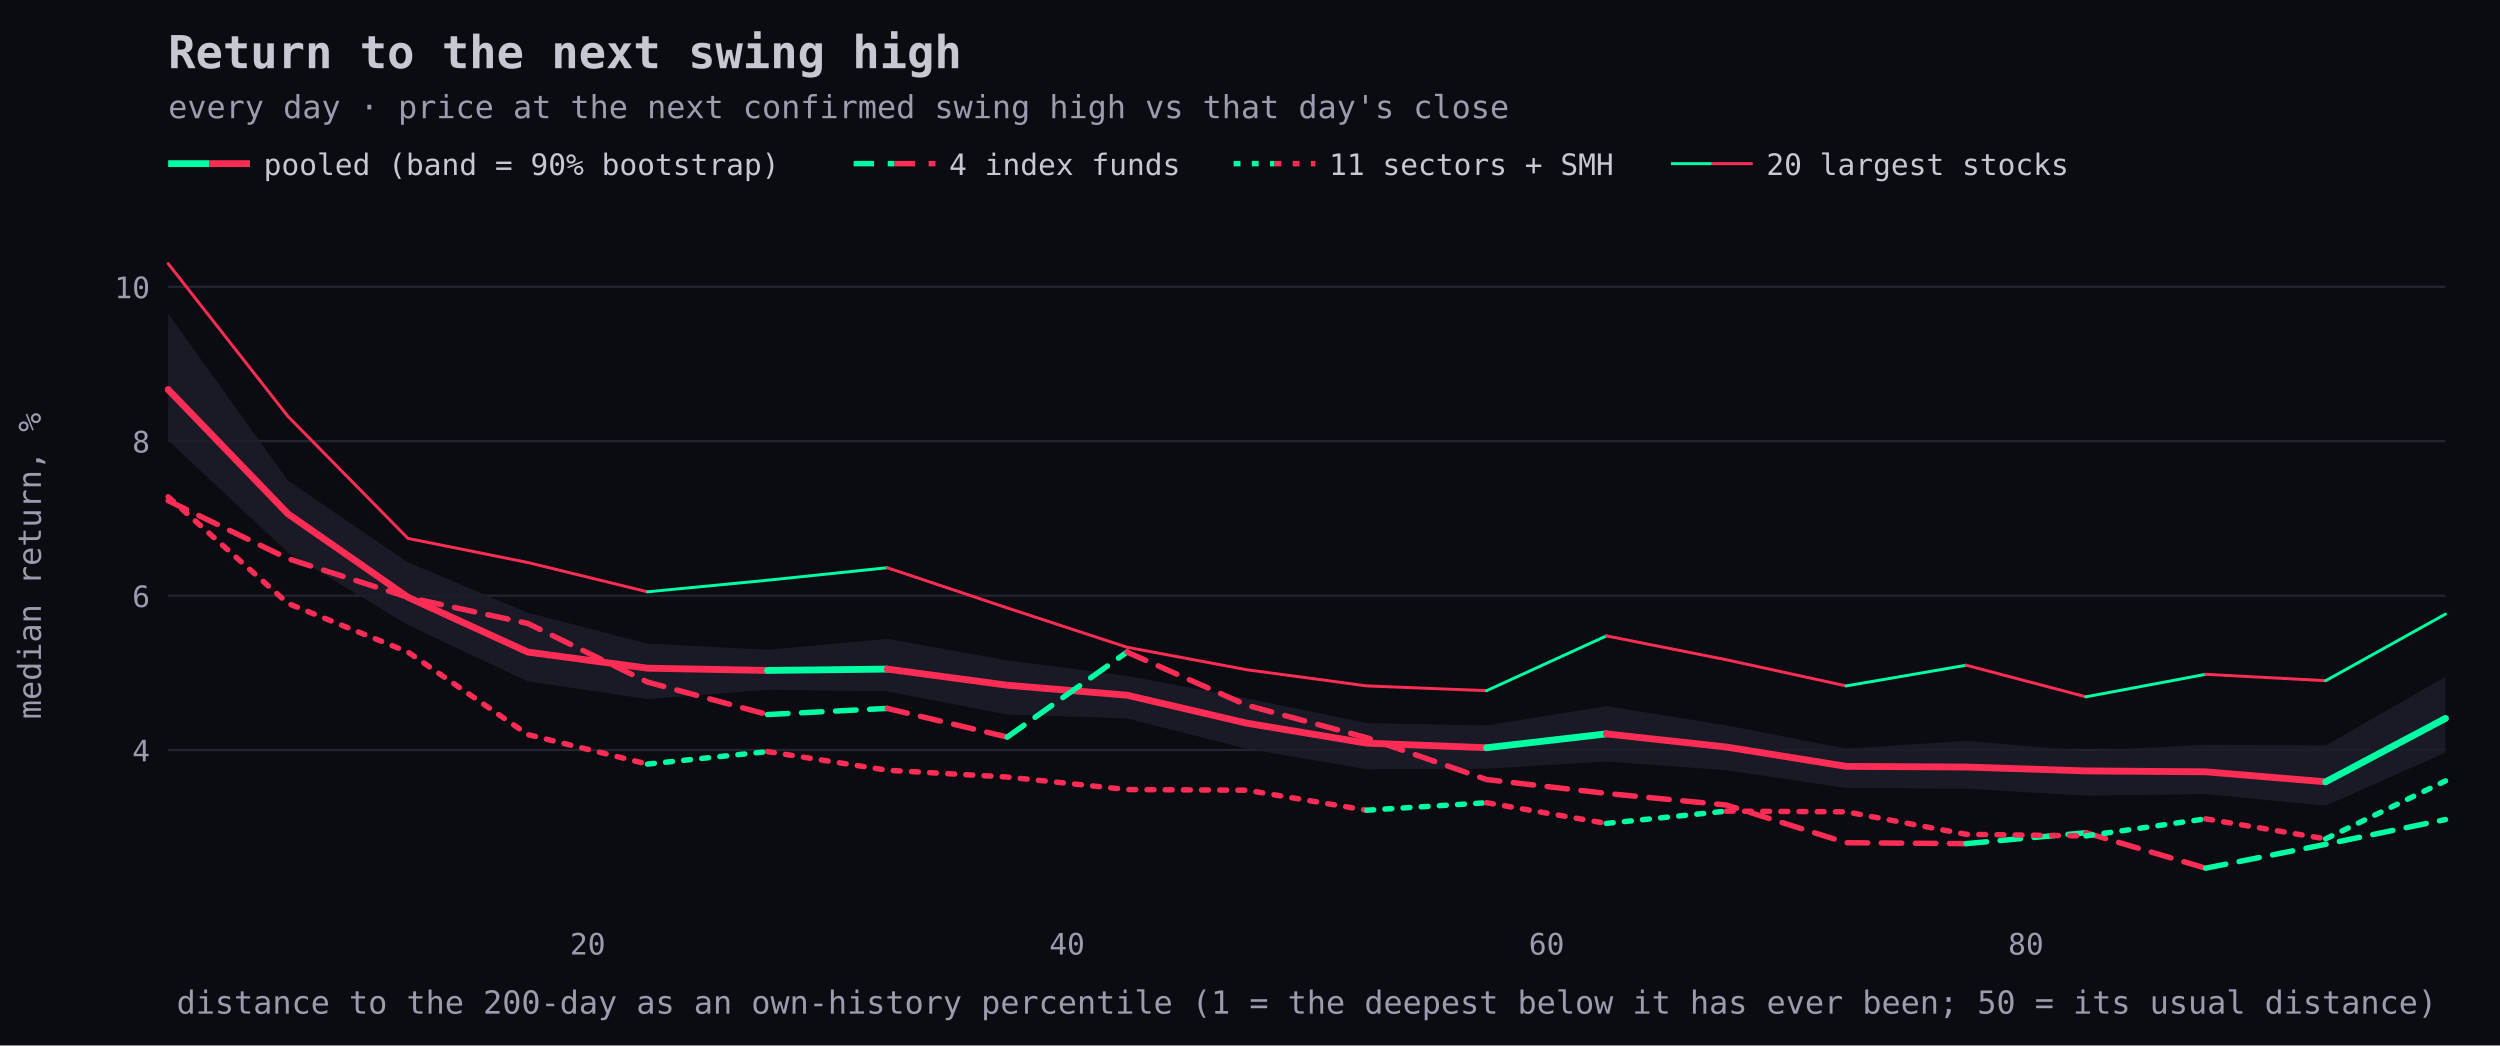
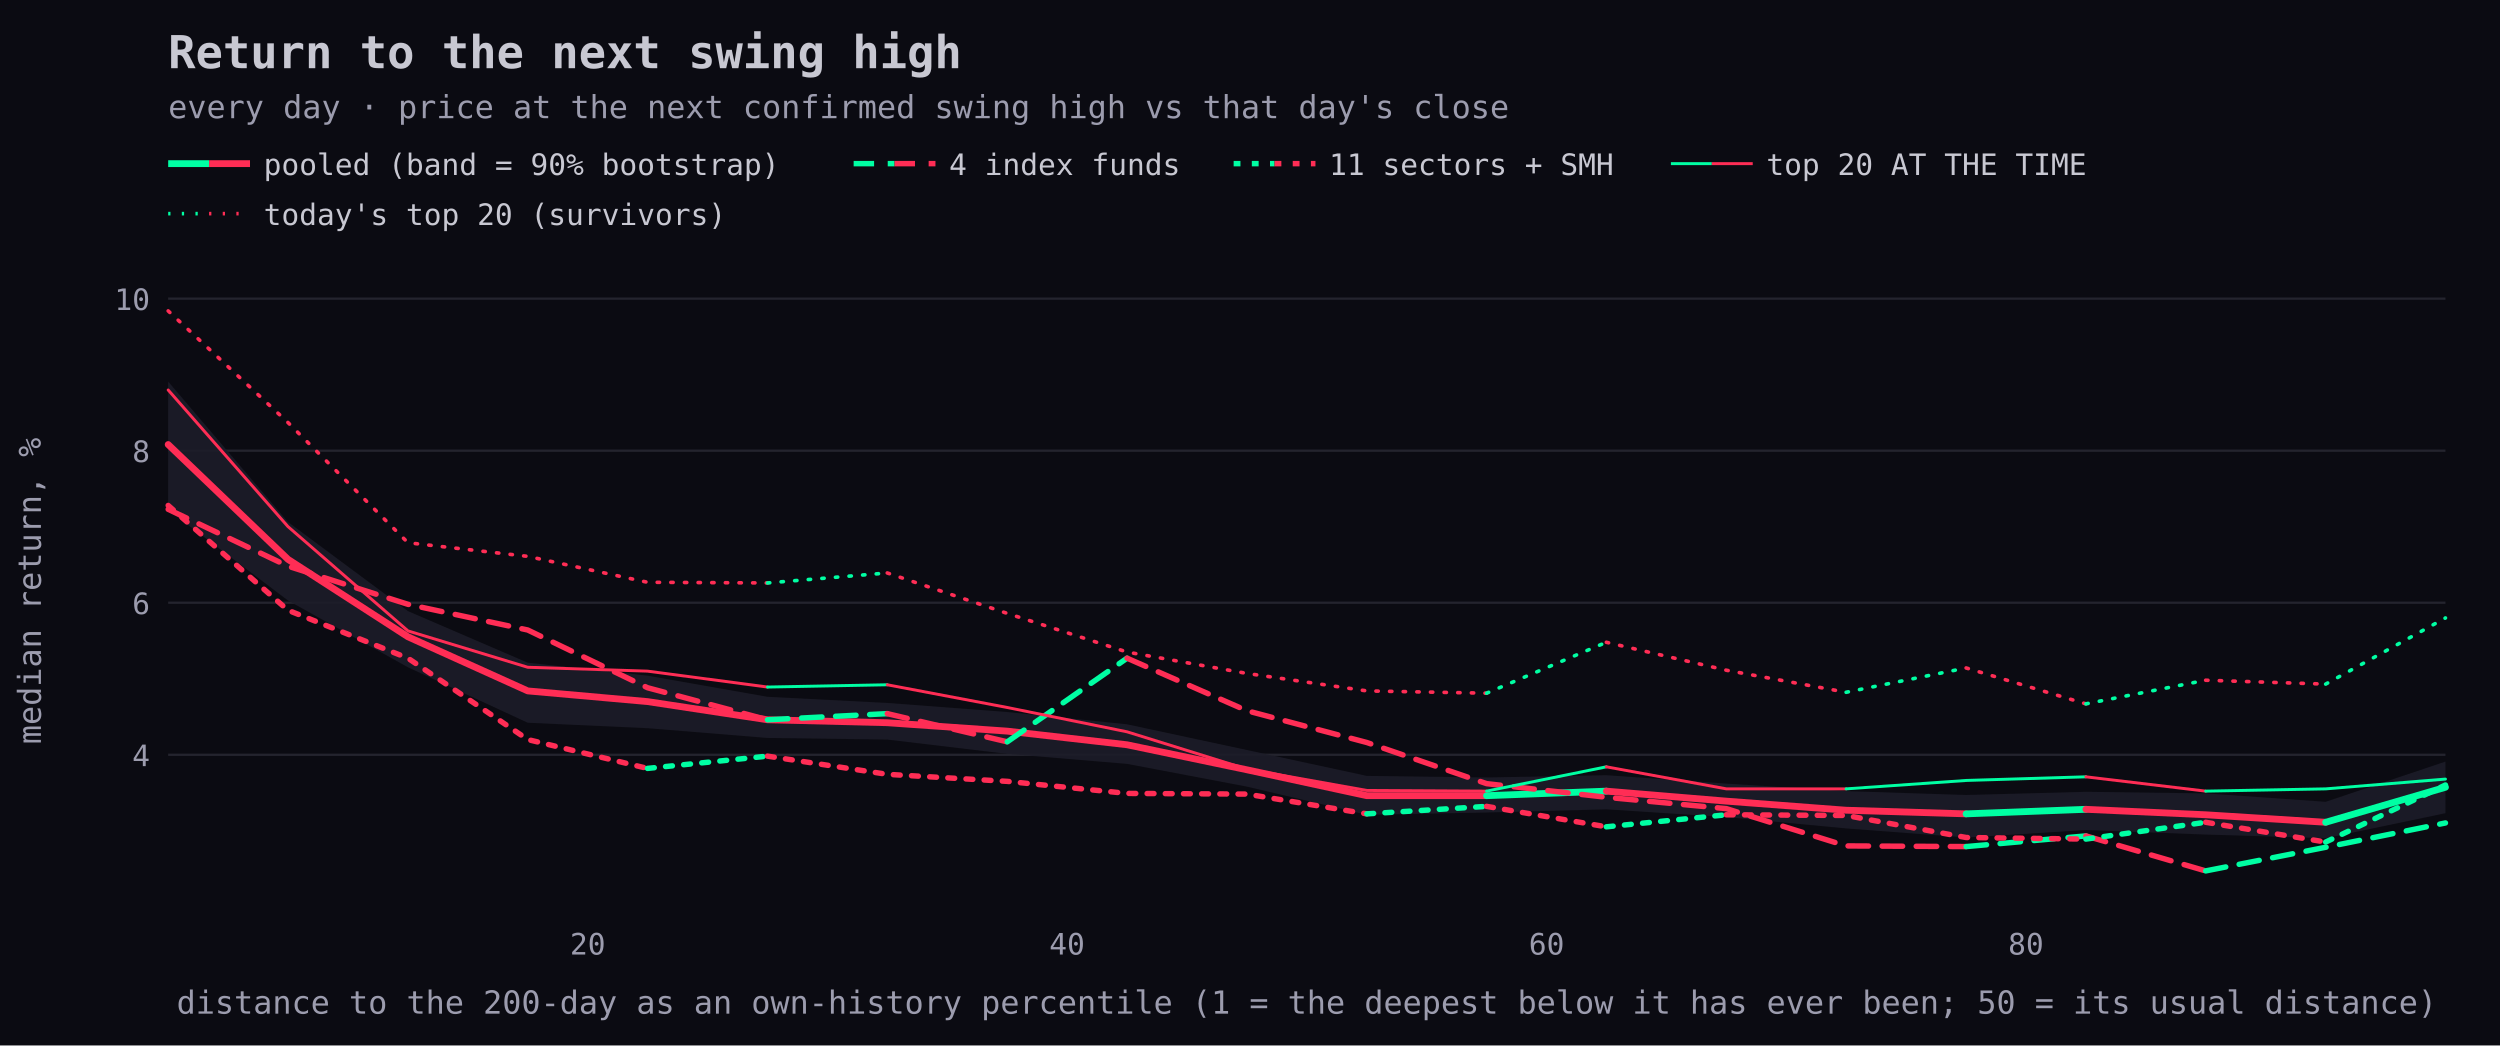
<svg xmlns="http://www.w3.org/2000/svg" viewBox="0 0 1100 460" width="1100" height="460" font-family="ui-monospace,Menlo,monospace">
  <rect width="1100" height="460" fill="#0B0B12" />
  <text x="74" y="30" fill="#C8C8D2" font-size="20" font-weight="600">Return to the next swing high</text>
  <text x="74" y="52" fill="#9C9CAE" font-size="14">every day · price at the next confirmed swing high vs that day's close</text>
-   <line x1="74" x2="1076" y1="330" y2="330" stroke="#24242E" stroke-width="1" />
-   <text x="66" y="335" fill="#9C9CAE" font-size="13" text-anchor="end">4</text>
-   <line x1="74" x2="1076" y1="262.1" y2="262.1" stroke="#24242E" stroke-width="1" />
-   <text x="66" y="267.1" fill="#9C9CAE" font-size="13" text-anchor="end">6</text>
-   <line x1="74" x2="1076" y1="194.1" y2="194.1" stroke="#24242E" stroke-width="1" />
-   <text x="66" y="199.1" fill="#9C9CAE" font-size="13" text-anchor="end">8</text>
-   <line x1="74" x2="1076" y1="126.2" y2="126.2" stroke="#24242E" stroke-width="1" />
-   <text x="66" y="131.2" fill="#9C9CAE" font-size="13" text-anchor="end">10</text>
+   <line x1="74" x2="1076" y1="332.1" y2="332.1" stroke="#24242E" stroke-width="1" />
+   <text x="66" y="337.1" fill="#9C9CAE" font-size="13" text-anchor="end">4</text>
+   <line x1="74" x2="1076" y1="265.2" y2="265.2" stroke="#24242E" stroke-width="1" />
+   <text x="66" y="270.2" fill="#9C9CAE" font-size="13" text-anchor="end">6</text>
+   <line x1="74" x2="1076" y1="198.3" y2="198.3" stroke="#24242E" stroke-width="1" />
+   <text x="66" y="203.3" fill="#9C9CAE" font-size="13" text-anchor="end">8</text>
+   <line x1="74" x2="1076" y1="131.4" y2="131.4" stroke="#24242E" stroke-width="1" />
+   <text x="66" y="136.4" fill="#9C9CAE" font-size="13" text-anchor="end">10</text>
  <text x="258.6" y="420" fill="#9C9CAE" font-size="13" text-anchor="middle">20</text>
  <text x="469.5" y="420" fill="#9C9CAE" font-size="13" text-anchor="middle">40</text>
  <text x="680.5" y="420" fill="#9C9CAE" font-size="13" text-anchor="middle">60</text>
  <text x="891.4" y="420" fill="#9C9CAE" font-size="13" text-anchor="middle">80</text>
-   <path d="M74 138.1 L126.7 211.5 L179.5 247.5 L232.2 269.6 L284.9 283.2 L337.7 285.9 L390.4 281.1 L443.2 290.6 L495.9 297.4 L548.6 307.3 L601.4 318.2 L654.1 319.2 L706.8 310.7 L759.6 319.2 L812.3 329.4 L865.1 326 L917.8 330.4 L970.5 327.7 L1023.3 328 L1076 297.8 L1076 331.1 L1023.3 354.5 L970.5 349.4 L917.8 350.1 L865.1 347 L812.3 346.7 L759.6 338.9 L706.8 335.1 L654.1 338.2 L601.4 338.5 L548.6 329.4 L495.9 316.1 L443.2 314.4 L390.4 304.2 L337.7 303.5 L284.9 307.6 L232.2 299.8 L179.5 275 L126.7 243.1 L74 193.8 Z" fill="#1C1C28" opacity="0.9" />
-   <polyline points="74,171.4 126.7,226.1 179.5,262.8 232.2,286.9 284.9,294 337.7,295" fill="none" stroke="#FF2D55" stroke-width="3" stroke-linejoin="round" stroke-linecap="round" />
-   <polyline points="337.7,295 390.4,294.4" fill="none" stroke="#00FFA3" stroke-width="3" stroke-linejoin="round" stroke-linecap="round" />
-   <polyline points="390.4,294.4 443.2,301.5 495.9,305.9 548.6,318.2 601.4,327 654.1,329" fill="none" stroke="#FF2D55" stroke-width="3" stroke-linejoin="round" stroke-linecap="round" />
-   <polyline points="654.1,329 706.8,322.9" fill="none" stroke="#00FFA3" stroke-width="3" stroke-linejoin="round" stroke-linecap="round" />
-   <polyline points="706.8,322.9 759.6,328.7 812.3,337.2 865.1,337.5 917.8,339.2 970.5,339.6 1023.3,344" fill="none" stroke="#FF2D55" stroke-width="3" stroke-linejoin="round" stroke-linecap="round" />
-   <polyline points="1023.3,344 1076,316.1" fill="none" stroke="#00FFA3" stroke-width="3" stroke-linejoin="round" stroke-linecap="round" />
-   <polyline points="74,220.3 126.7,245.8 179.5,262.8 232.2,274.3 284.9,300.1 337.7,314.4" fill="none" stroke="#FF2D55" stroke-width="2.4" stroke-linejoin="round" stroke-linecap="round" stroke-dasharray="9 6" />
-   <polyline points="337.7,314.4 390.4,311.7" fill="none" stroke="#00FFA3" stroke-width="2.4" stroke-linejoin="round" stroke-linecap="round" stroke-dasharray="9 6" />
-   <polyline points="390.4,311.7 443.2,324.3" fill="none" stroke="#FF2D55" stroke-width="2.4" stroke-linejoin="round" stroke-linecap="round" stroke-dasharray="9 6" />
-   <polyline points="443.2,324.3 495.9,286.9" fill="none" stroke="#00FFA3" stroke-width="2.4" stroke-linejoin="round" stroke-linecap="round" stroke-dasharray="9 6" />
-   <polyline points="495.9,286.9 548.6,310.3 601.4,324.6 654.1,343 706.8,349.1 759.6,354.2 812.3,370.8 865.1,371.2" fill="none" stroke="#FF2D55" stroke-width="2.4" stroke-linejoin="round" stroke-linecap="round" stroke-dasharray="9 6" />
-   <polyline points="865.1,371.2 917.8,366.4" fill="none" stroke="#00FFA3" stroke-width="2.4" stroke-linejoin="round" stroke-linecap="round" stroke-dasharray="9 6" />
-   <polyline points="917.8,366.4 970.5,382" fill="none" stroke="#FF2D55" stroke-width="2.4" stroke-linejoin="round" stroke-linecap="round" stroke-dasharray="9 6" />
-   <polyline points="970.5,382 1023.3,371.5 1076,360.6" fill="none" stroke="#00FFA3" stroke-width="2.4" stroke-linejoin="round" stroke-linecap="round" stroke-dasharray="9 6" />
-   <polyline points="74,218.6 126.7,265.5 179.5,286.9 232.2,323.2 284.9,336.2" fill="none" stroke="#FF2D55" stroke-width="2.4" stroke-linejoin="round" stroke-linecap="round" stroke-dasharray="3 5" />
-   <polyline points="284.9,336.2 337.7,330.7" fill="none" stroke="#00FFA3" stroke-width="2.4" stroke-linejoin="round" stroke-linecap="round" stroke-dasharray="3 5" />
-   <polyline points="337.7,330.7 390.4,338.9 443.2,341.9 495.9,347.4 548.6,347.7 601.4,356.5" fill="none" stroke="#FF2D55" stroke-width="2.4" stroke-linejoin="round" stroke-linecap="round" stroke-dasharray="3 5" />
-   <polyline points="601.4,356.5 654.1,353.2" fill="none" stroke="#00FFA3" stroke-width="2.4" stroke-linejoin="round" stroke-linecap="round" stroke-dasharray="3 5" />
-   <polyline points="654.1,353.2 706.8,362.3" fill="none" stroke="#FF2D55" stroke-width="2.4" stroke-linejoin="round" stroke-linecap="round" stroke-dasharray="3 5" />
-   <polyline points="706.8,362.3 759.6,356.9" fill="none" stroke="#00FFA3" stroke-width="2.4" stroke-linejoin="round" stroke-linecap="round" stroke-dasharray="3 5" />
-   <polyline points="759.6,356.9 812.3,357.2 865.1,367.1 917.8,367.8" fill="none" stroke="#FF2D55" stroke-width="2.4" stroke-linejoin="round" stroke-linecap="round" stroke-dasharray="3 5" />
-   <polyline points="917.8,367.8 970.5,360.3" fill="none" stroke="#00FFA3" stroke-width="2.4" stroke-linejoin="round" stroke-linecap="round" stroke-dasharray="3 5" />
-   <polyline points="970.5,360.3 1023.3,369.1" fill="none" stroke="#FF2D55" stroke-width="2.4" stroke-linejoin="round" stroke-linecap="round" stroke-dasharray="3 5" />
-   <polyline points="1023.3,369.1 1076,343.6" fill="none" stroke="#00FFA3" stroke-width="2.4" stroke-linejoin="round" stroke-linecap="round" stroke-dasharray="3 5" />
-   <polyline points="74,116 126.7,183.2 179.5,236.9 232.2,247.5 284.9,260.4" fill="none" stroke="#FF2D55" stroke-width="1.3" stroke-linejoin="round" stroke-linecap="round" />
-   <polyline points="284.9,260.4 337.7,255.3 390.4,249.8" fill="none" stroke="#00FFA3" stroke-width="1.3" stroke-linejoin="round" stroke-linecap="round" />
-   <polyline points="390.4,249.8 443.2,267.5 495.9,284.8 548.6,294.7 601.4,301.8 654.1,303.9" fill="none" stroke="#FF2D55" stroke-width="1.3" stroke-linejoin="round" stroke-linecap="round" />
-   <polyline points="654.1,303.9 706.8,279.8" fill="none" stroke="#00FFA3" stroke-width="1.3" stroke-linejoin="round" stroke-linecap="round" />
-   <polyline points="706.8,279.8 759.6,290.3 812.3,301.8" fill="none" stroke="#FF2D55" stroke-width="1.3" stroke-linejoin="round" stroke-linecap="round" />
-   <polyline points="812.3,301.8 865.1,292.7" fill="none" stroke="#00FFA3" stroke-width="1.3" stroke-linejoin="round" stroke-linecap="round" />
-   <polyline points="865.1,292.7 917.8,306.6" fill="none" stroke="#FF2D55" stroke-width="1.3" stroke-linejoin="round" stroke-linecap="round" />
-   <polyline points="917.8,306.6 970.5,296.7" fill="none" stroke="#00FFA3" stroke-width="1.3" stroke-linejoin="round" stroke-linecap="round" />
-   <polyline points="970.5,296.7 1023.3,299.5" fill="none" stroke="#FF2D55" stroke-width="1.3" stroke-linejoin="round" stroke-linecap="round" />
-   <polyline points="1023.3,299.5 1076,270.2" fill="none" stroke="#00FFA3" stroke-width="1.3" stroke-linejoin="round" stroke-linecap="round" />
+   <path d="M74 167.9 L126.7 229.7 L179.5 268.9 L232.2 291.6 L284.9 297.3 L337.7 306.6 L390.4 309.3 L443.2 313.3 L495.9 318.7 L548.6 330 L601.4 341.4 L654.1 342.1 L706.8 341.1 L759.6 344.8 L812.3 348.1 L865.1 349.8 L917.8 348.4 L970.5 349.1 L1023.3 352.8 L1076 335.1 L1076 357.8 L1023.3 368.8 L970.5 367.2 L917.8 365.2 L865.1 368.5 L812.3 364.5 L759.6 359.5 L706.8 356.1 L654.1 357.5 L601.4 358.5 L548.6 346.1 L495.9 336.1 L443.2 331.7 L390.4 325.4 L337.7 324.7 L284.9 320.4 L232.2 318 L179.5 293.6 L126.7 264.2 L74 224.4 Z" fill="#1C1C28" opacity="0.9" />
+   <polyline points="74,195.6 126.7,246.1 179.5,280.2 232.2,304 284.9,308.7 337.7,316.7 390.4,318 443.2,321.7 495.9,327.7 548.6,338.7 601.4,350.1 654.1,350.1" fill="none" stroke="#FF2D55" stroke-width="3" stroke-linejoin="round" stroke-linecap="round" />
+   <polyline points="654.1,350.1 706.8,348.1" fill="none" stroke="#00FFA3" stroke-width="3" stroke-linejoin="round" stroke-linecap="round" />
+   <polyline points="706.8,348.1 759.6,352.5 812.3,356.5 865.1,358.1" fill="none" stroke="#FF2D55" stroke-width="3" stroke-linejoin="round" stroke-linecap="round" />
+   <polyline points="865.1,358.1 917.8,356.1" fill="none" stroke="#00FFA3" stroke-width="3" stroke-linejoin="round" stroke-linecap="round" />
+   <polyline points="917.8,356.1 970.5,358.5 1023.3,361.8" fill="none" stroke="#FF2D55" stroke-width="3" stroke-linejoin="round" stroke-linecap="round" />
+   <polyline points="1023.3,361.8 1076,346.4" fill="none" stroke="#00FFA3" stroke-width="3" stroke-linejoin="round" stroke-linecap="round" />
+   <polyline points="74,224.1 126.7,249.1 179.5,265.9 232.2,277.2 284.9,302.6 337.7,316.7" fill="none" stroke="#FF2D55" stroke-width="2.4" stroke-linejoin="round" stroke-linecap="round" stroke-dasharray="9 6" />
+   <polyline points="337.7,316.7 390.4,314" fill="none" stroke="#00FFA3" stroke-width="2.4" stroke-linejoin="round" stroke-linecap="round" stroke-dasharray="9 6" />
+   <polyline points="390.4,314 443.2,326.4" fill="none" stroke="#FF2D55" stroke-width="2.4" stroke-linejoin="round" stroke-linecap="round" stroke-dasharray="9 6" />
+   <polyline points="443.2,326.4 495.9,289.6" fill="none" stroke="#00FFA3" stroke-width="2.4" stroke-linejoin="round" stroke-linecap="round" stroke-dasharray="9 6" />
+   <polyline points="495.9,289.6 548.6,312.7 601.4,326.7 654.1,344.8 706.8,350.8 759.6,355.8 812.3,372.2 865.1,372.5" fill="none" stroke="#FF2D55" stroke-width="2.4" stroke-linejoin="round" stroke-linecap="round" stroke-dasharray="9 6" />
+   <polyline points="865.1,372.5 917.8,367.8" fill="none" stroke="#00FFA3" stroke-width="2.4" stroke-linejoin="round" stroke-linecap="round" stroke-dasharray="9 6" />
+   <polyline points="917.8,367.8 970.5,383.2" fill="none" stroke="#FF2D55" stroke-width="2.4" stroke-linejoin="round" stroke-linecap="round" stroke-dasharray="9 6" />
+   <polyline points="970.5,383.2 1023.3,372.8 1076,362.1" fill="none" stroke="#00FFA3" stroke-width="2.4" stroke-linejoin="round" stroke-linecap="round" stroke-dasharray="9 6" />
+   <polyline points="74,222.4 126.7,268.5 179.5,289.6 232.2,325.4 284.9,338.1" fill="none" stroke="#FF2D55" stroke-width="2.4" stroke-linejoin="round" stroke-linecap="round" stroke-dasharray="3 5" />
+   <polyline points="284.9,338.1 337.7,332.7" fill="none" stroke="#00FFA3" stroke-width="2.4" stroke-linejoin="round" stroke-linecap="round" stroke-dasharray="3 5" />
+   <polyline points="337.7,332.7 390.4,340.7 443.2,343.8 495.9,349.1 548.6,349.4 601.4,358.1" fill="none" stroke="#FF2D55" stroke-width="2.4" stroke-linejoin="round" stroke-linecap="round" stroke-dasharray="3 5" />
+   <polyline points="601.4,358.1 654.1,354.8" fill="none" stroke="#00FFA3" stroke-width="2.4" stroke-linejoin="round" stroke-linecap="round" stroke-dasharray="3 5" />
+   <polyline points="654.1,354.8 706.8,363.8" fill="none" stroke="#FF2D55" stroke-width="2.4" stroke-linejoin="round" stroke-linecap="round" stroke-dasharray="3 5" />
+   <polyline points="706.8,363.8 759.6,358.5" fill="none" stroke="#00FFA3" stroke-width="2.4" stroke-linejoin="round" stroke-linecap="round" stroke-dasharray="3 5" />
+   <polyline points="759.6,358.5 812.3,358.8 865.1,368.5 917.8,369.2" fill="none" stroke="#FF2D55" stroke-width="2.4" stroke-linejoin="round" stroke-linecap="round" stroke-dasharray="3 5" />
+   <polyline points="917.8,369.2 970.5,361.8" fill="none" stroke="#00FFA3" stroke-width="2.4" stroke-linejoin="round" stroke-linecap="round" stroke-dasharray="3 5" />
+   <polyline points="970.5,361.8 1023.3,370.5" fill="none" stroke="#FF2D55" stroke-width="2.4" stroke-linejoin="round" stroke-linecap="round" stroke-dasharray="3 5" />
+   <polyline points="1023.3,370.5 1076,345.4" fill="none" stroke="#00FFA3" stroke-width="2.4" stroke-linejoin="round" stroke-linecap="round" stroke-dasharray="3 5" />
+   <polyline points="74,171.6 126.7,231.7 179.5,277.6 232.2,293.6 284.9,295.3 337.7,302.3" fill="none" stroke="#FF2D55" stroke-width="1.3" stroke-linejoin="round" stroke-linecap="round" />
+   <polyline points="337.7,302.3 390.4,301.3" fill="none" stroke="#00FFA3" stroke-width="1.3" stroke-linejoin="round" stroke-linecap="round" />
+   <polyline points="390.4,301.3 443.2,311.3 495.9,322 548.6,338.4 601.4,347.8 654.1,348.1" fill="none" stroke="#FF2D55" stroke-width="1.3" stroke-linejoin="round" stroke-linecap="round" />
+   <polyline points="654.1,348.1 706.8,337.4" fill="none" stroke="#00FFA3" stroke-width="1.3" stroke-linejoin="round" stroke-linecap="round" />
+   <polyline points="706.8,337.4 759.6,347.1 812.3,347.1" fill="none" stroke="#FF2D55" stroke-width="1.3" stroke-linejoin="round" stroke-linecap="round" />
+   <polyline points="812.3,347.1 865.1,343.4 917.8,341.8" fill="none" stroke="#00FFA3" stroke-width="1.3" stroke-linejoin="round" stroke-linecap="round" />
+   <polyline points="917.8,341.8 970.5,348.1" fill="none" stroke="#FF2D55" stroke-width="1.3" stroke-linejoin="round" stroke-linecap="round" />
+   <polyline points="970.5,348.1 1023.3,347.1 1076,342.8" fill="none" stroke="#00FFA3" stroke-width="1.3" stroke-linejoin="round" stroke-linecap="round" />
+   <polyline points="74,136.8 126.7,185.9 179.5,238.8 232.2,244.8 284.9,256.2 337.7,256.5" fill="none" stroke="#FF2D55" stroke-width="1.6" stroke-linejoin="round" stroke-linecap="round" stroke-dasharray="1 5" />
+   <polyline points="337.7,256.5 390.4,252.1" fill="none" stroke="#00FFA3" stroke-width="1.6" stroke-linejoin="round" stroke-linecap="round" stroke-dasharray="1 5" />
+   <polyline points="390.4,252.1 443.2,269.9 495.9,286.9 548.6,296.3 601.4,304 654.1,305" fill="none" stroke="#FF2D55" stroke-width="1.6" stroke-linejoin="round" stroke-linecap="round" stroke-dasharray="1 5" />
+   <polyline points="654.1,305 706.8,282.6" fill="none" stroke="#00FFA3" stroke-width="1.6" stroke-linejoin="round" stroke-linecap="round" stroke-dasharray="1 5" />
+   <polyline points="706.8,282.6 759.6,294.9 812.3,304.6" fill="none" stroke="#FF2D55" stroke-width="1.6" stroke-linejoin="round" stroke-linecap="round" stroke-dasharray="1 5" />
+   <polyline points="812.3,304.6 865.1,293.9" fill="none" stroke="#00FFA3" stroke-width="1.6" stroke-linejoin="round" stroke-linecap="round" stroke-dasharray="1 5" />
+   <polyline points="865.1,293.9 917.8,309.7" fill="none" stroke="#FF2D55" stroke-width="1.6" stroke-linejoin="round" stroke-linecap="round" stroke-dasharray="1 5" />
+   <polyline points="917.8,309.7 970.5,299.3" fill="none" stroke="#00FFA3" stroke-width="1.6" stroke-linejoin="round" stroke-linecap="round" stroke-dasharray="1 5" />
+   <polyline points="970.5,299.3 1023.3,301" fill="none" stroke="#FF2D55" stroke-width="1.6" stroke-linejoin="round" stroke-linecap="round" stroke-dasharray="1 5" />
+   <polyline points="1023.3,301 1076,271.9" fill="none" stroke="#00FFA3" stroke-width="1.6" stroke-linejoin="round" stroke-linecap="round" stroke-dasharray="1 5" />
  <text x="575" y="446" fill="#9C9CAE" font-size="14" text-anchor="middle">distance to the 200-day as an own-history percentile (1 = the deepest below it has ever been; 50 = its usual distance)</text>
-   <text transform="translate(18 249) rotate(-90)" fill="#9C9CAE" font-size="14" text-anchor="middle">median return, %</text>
+   <text transform="translate(18 260) rotate(-90)" fill="#9C9CAE" font-size="14" text-anchor="middle">median return, %</text>
  <line x1="74" x2="92" y1="72" y2="72" stroke="#00FFA3" stroke-width="3" />
  <line x1="92" x2="110" y1="72" y2="72" stroke="#FF2D55" stroke-width="3" />
  <text x="116" y="77" fill="#C8C8D2" font-size="13">pooled (band = 90% bootstrap)</text>
  <line x1="375.6" x2="393.6" y1="72" y2="72" stroke="#00FFA3" stroke-width="2.4" stroke-dasharray="9 6" />
  <line x1="393.6" x2="411.6" y1="72" y2="72" stroke="#FF2D55" stroke-width="2.4" stroke-dasharray="9 6" />
  <text x="417.6" y="77" fill="#C8C8D2" font-size="13">4 index funds</text>
  <line x1="542.8" x2="560.8" y1="72" y2="72" stroke="#00FFA3" stroke-width="2.4" stroke-dasharray="3 5" />
  <line x1="560.8" x2="578.8" y1="72" y2="72" stroke="#FF2D55" stroke-width="2.4" stroke-dasharray="3 5" />
  <text x="584.8" y="77" fill="#C8C8D2" font-size="13">11 sectors + SMH</text>
  <line x1="735.2" x2="753.2" y1="72" y2="72" stroke="#00FFA3" stroke-width="1.3" />
  <line x1="753.2" x2="771.2" y1="72" y2="72" stroke="#FF2D55" stroke-width="1.3" />
-   <text x="777.2" y="77" fill="#C8C8D2" font-size="13">20 largest stocks</text>
+   <text x="777.2" y="77" fill="#C8C8D2" font-size="13">top 20 AT THE TIME</text>
+   <line x1="74" x2="92" y1="94" y2="94" stroke="#00FFA3" stroke-width="1.6" stroke-dasharray="1 5" />
+   <line x1="92" x2="110" y1="94" y2="94" stroke="#FF2D55" stroke-width="1.6" stroke-dasharray="1 5" />
+   <text x="116" y="99" fill="#C8C8D2" font-size="13">today's top 20 (survivors)</text>
</svg>
